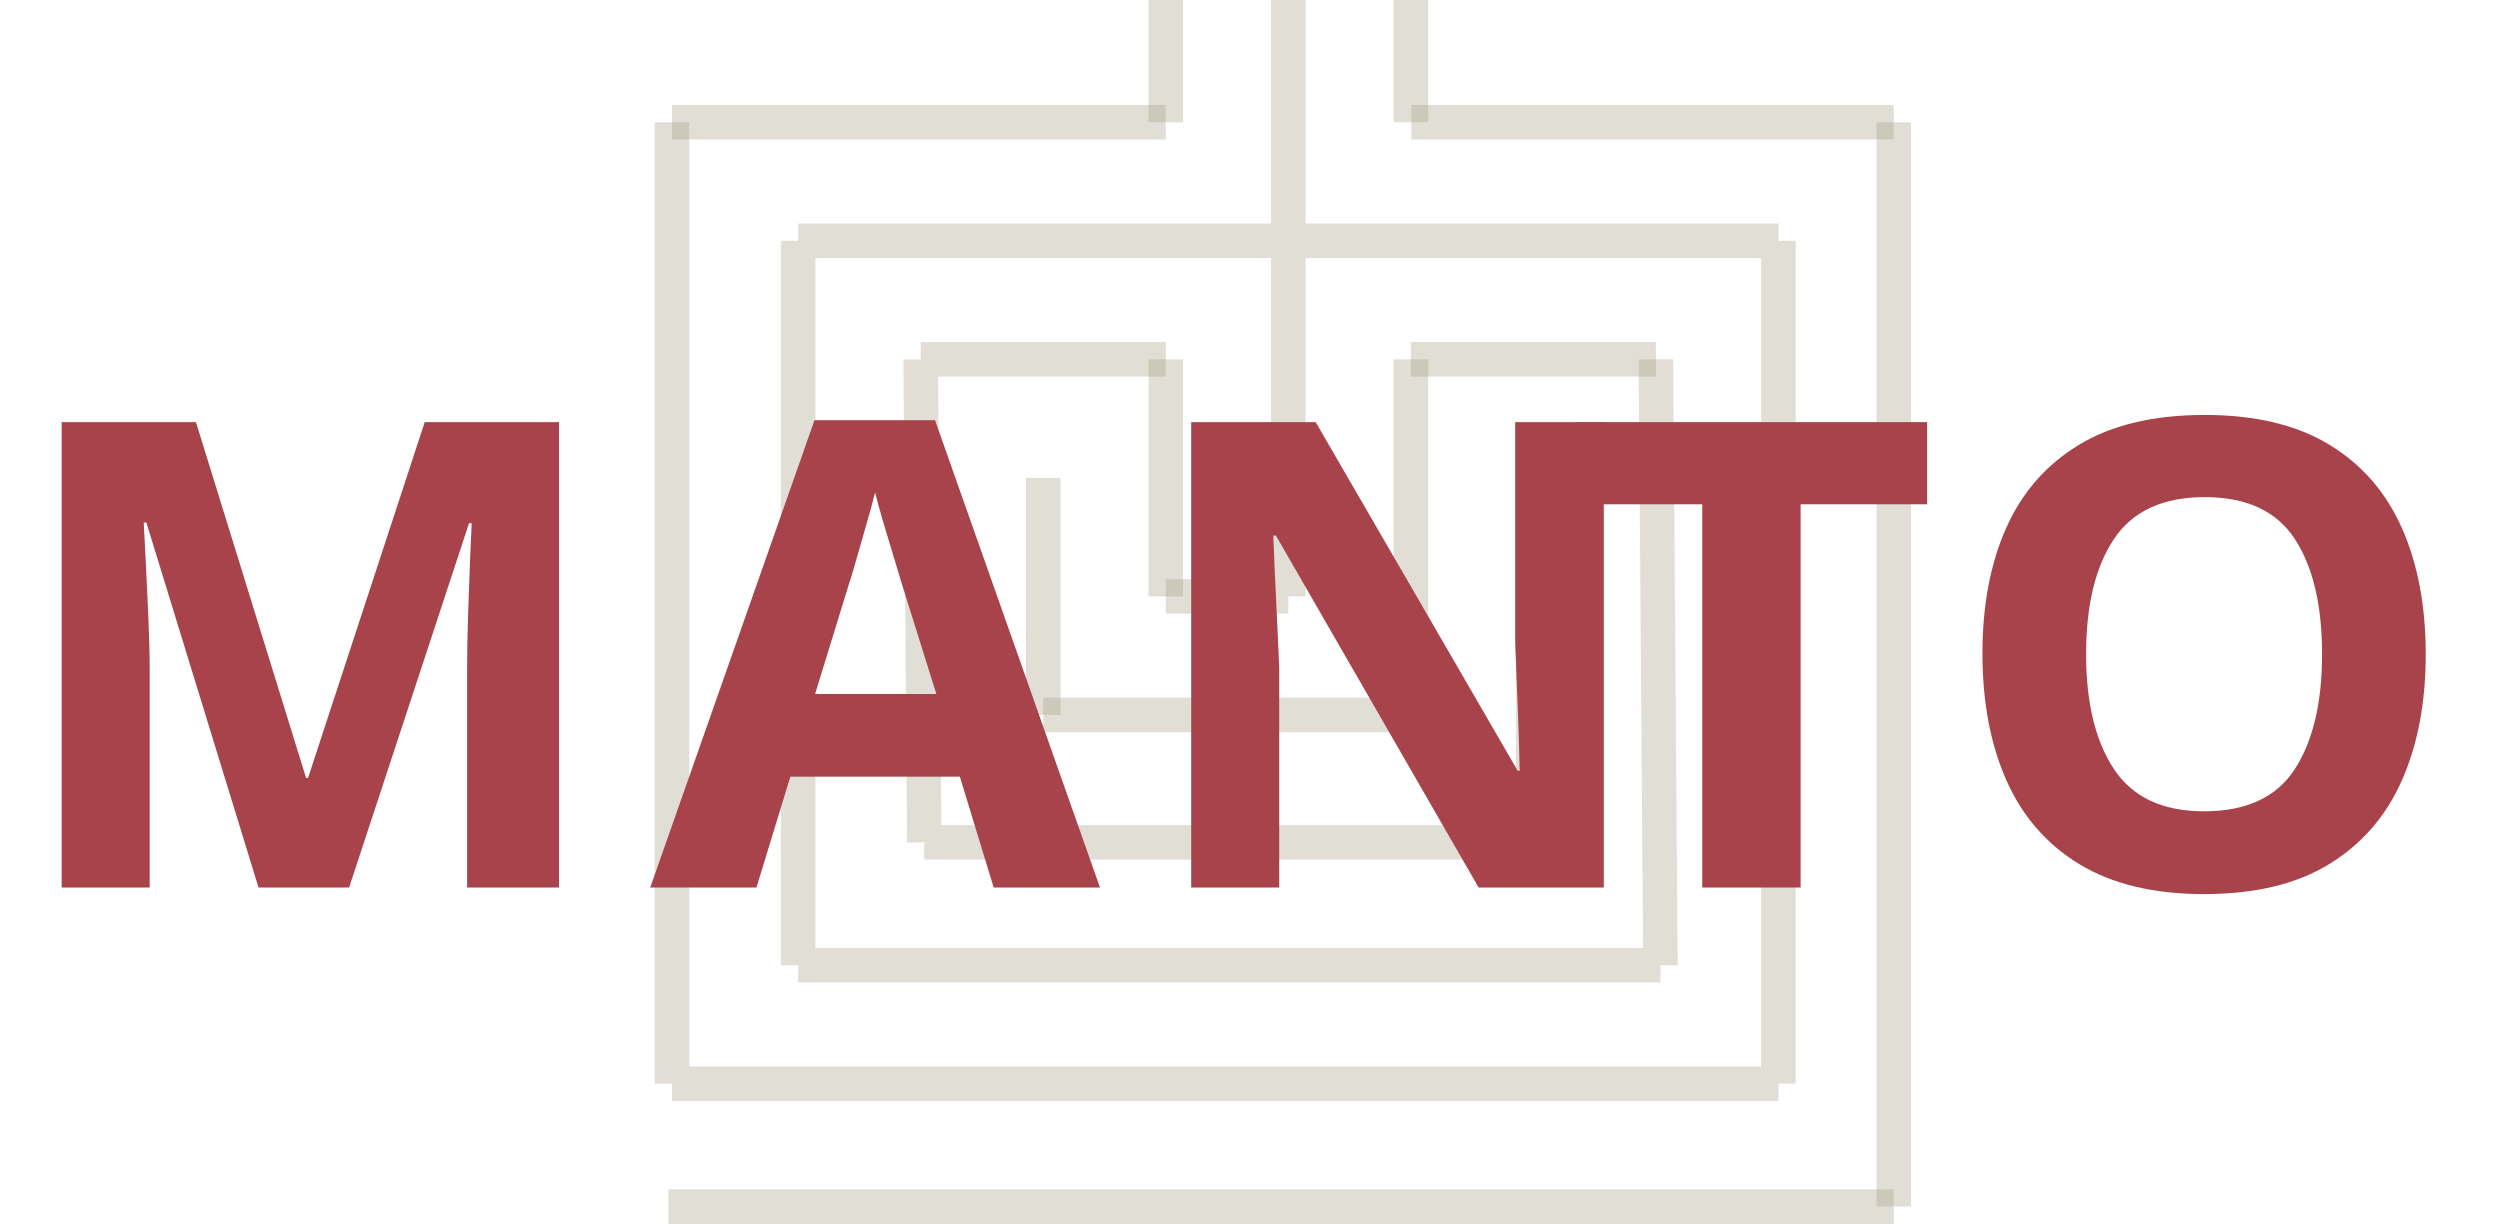
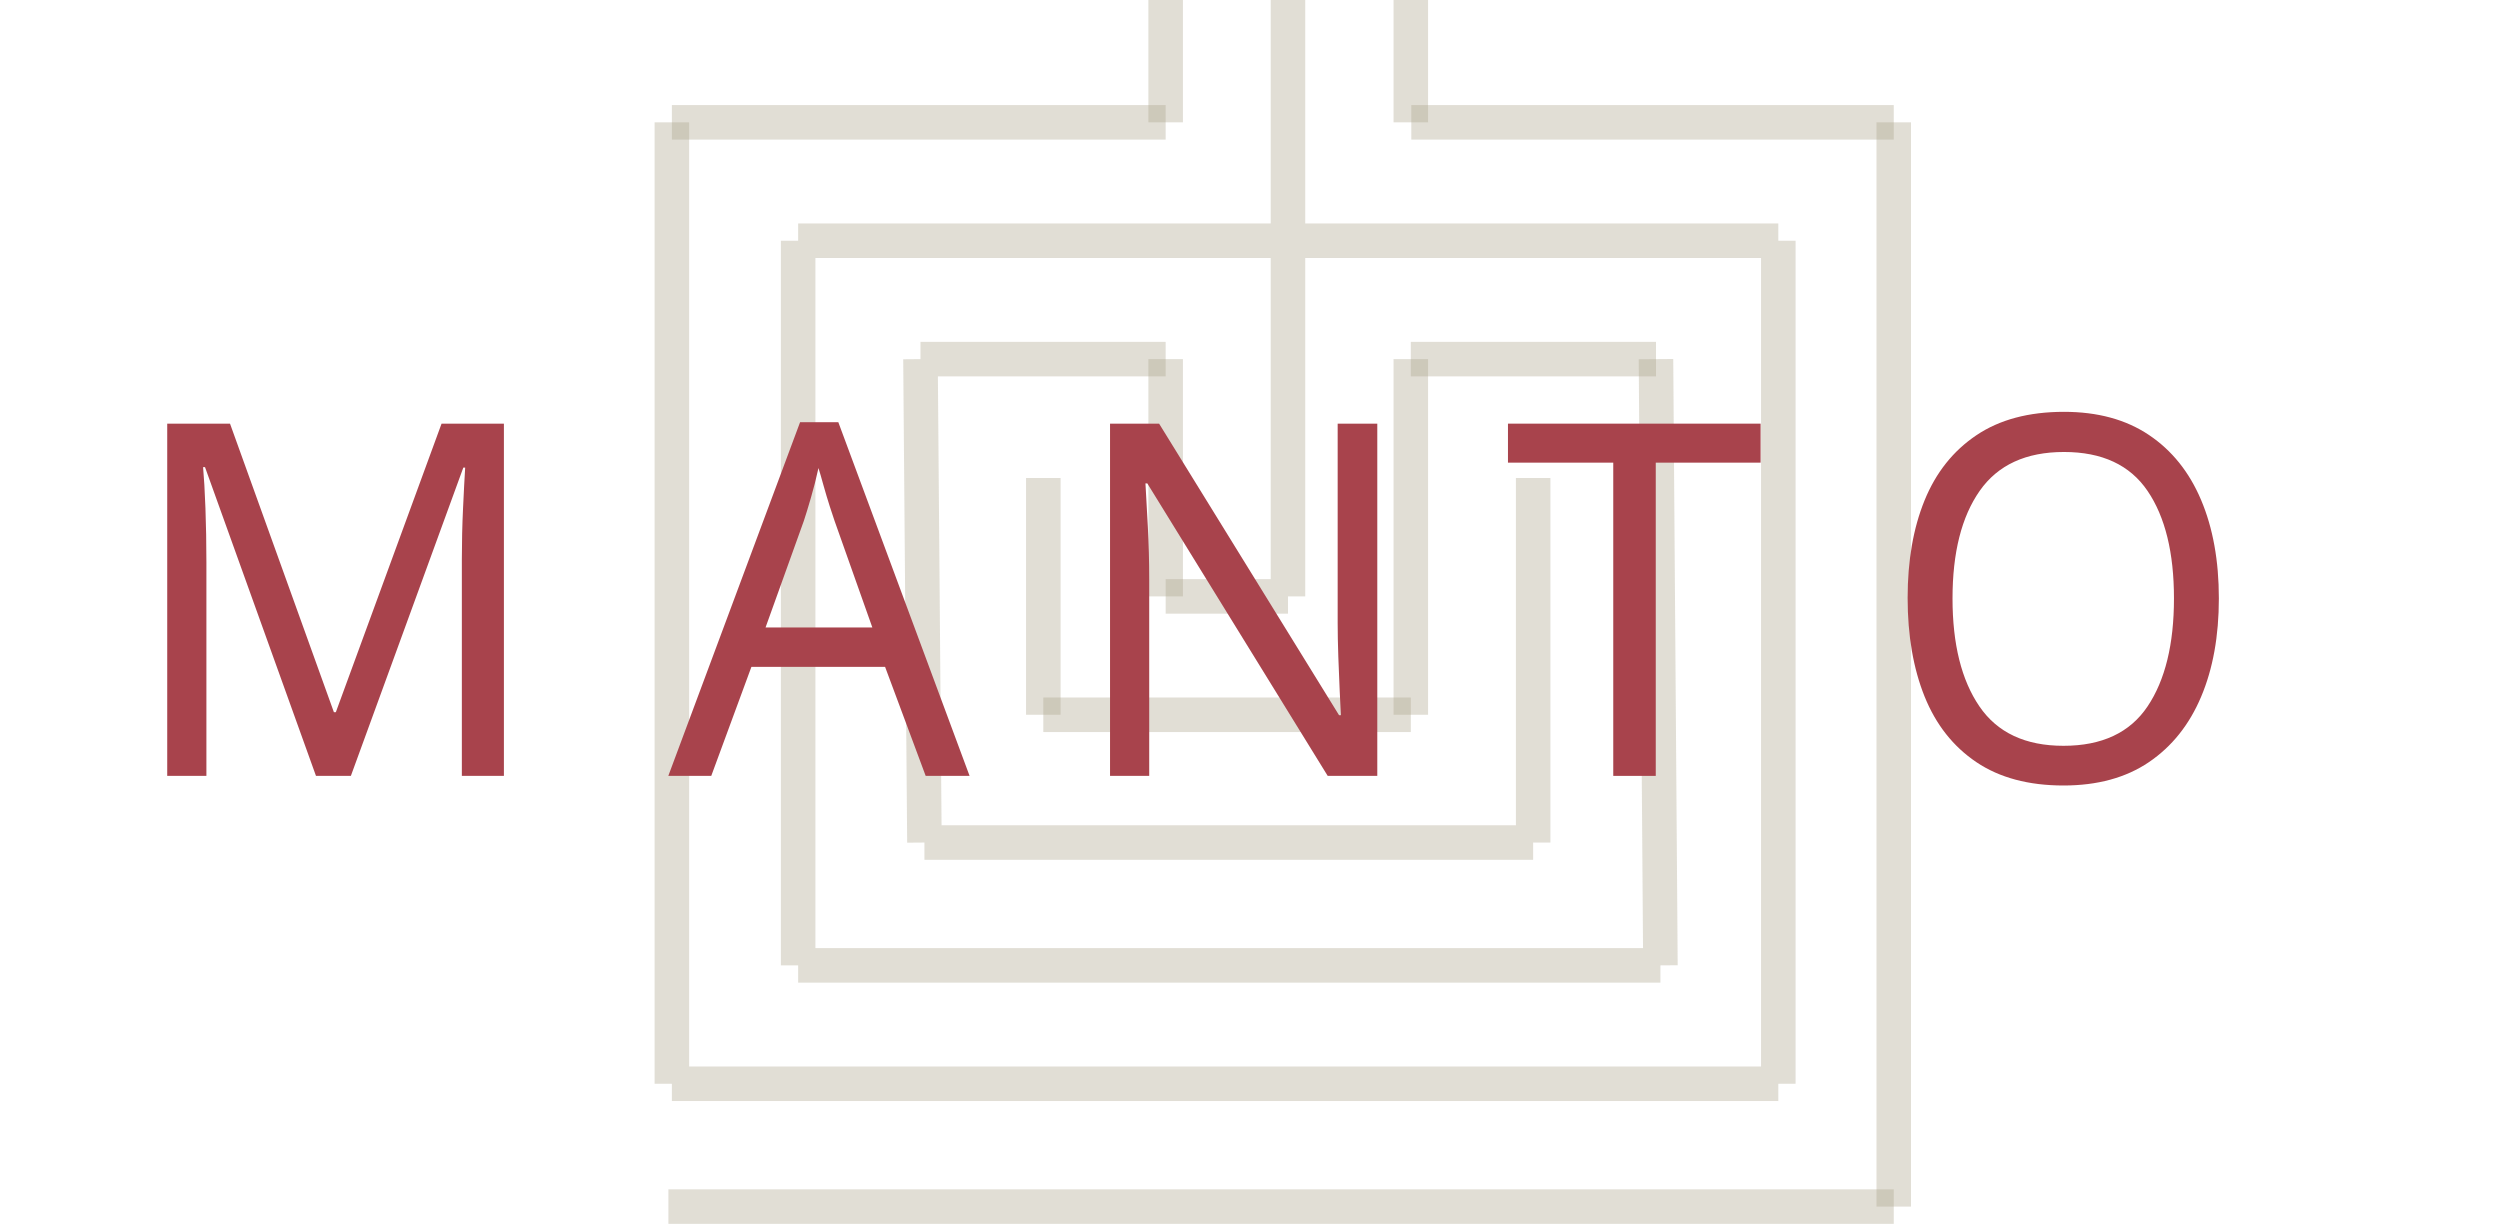
- <svg xmlns="http://www.w3.org/2000/svg" viewBox="0 0 506.77 248.09">
-   <defs>
-     <style>.cls-1,.cls-3{opacity:0.35;}.cls-2,.cls-3{fill:none;stroke:#a8a087;stroke-miterlimit:10;stroke-width:7px;}.cls-4{font-size:132.12px;fill:#a8434c;font-family:OrpheusPro-Bold, Orpheus Pro;font-weight:700;letter-spacing:0.05em;}.cls-5{letter-spacing:0.03em;}.cls-6{letter-spacing:0.05em;}</style>
-   </defs>
-   <g id="Layer_2" data-name="Layer 2">
-     <g id="Layer_1-2" data-name="Layer 1">
-       <g class="cls-1">
-         <line class="cls-2" x1="136.22" y1="219.67" x2="360.5" y2="219.67" />
-         <line class="cls-2" x1="161.79" y1="195.67" x2="336.59" y2="195.67" />
-         <line class="cls-2" x1="187.36" y1="170.75" x2="310.82" y2="170.75" />
-         <line class="cls-2" x1="236.31" y1="120.9" x2="261.15" y2="120.9" />
-         <line class="cls-2" x1="186.63" y1="72.84" x2="236.31" y2="72.84" />
-         <line class="cls-2" x1="161.79" y1="48.81" x2="360.5" y2="48.81" />
-         <line class="cls-2" x1="360.5" y1="48.81" x2="360.5" y2="219.67" />
-         <line class="cls-2" x1="335.66" y1="72.84" x2="336.59" y2="195.67" />
-         <line class="cls-2" x1="310.82" y1="96.87" x2="310.82" y2="170.75" />
-         <line class="cls-2" x1="285.99" x2="285.99" y2="24.78" />
-         <line class="cls-2" x1="261.15" x2="261.15" y2="120.9" />
-         <line class="cls-2" x1="236.31" x2="236.31" y2="24.78" />
-         <line class="cls-2" x1="211.47" y1="96.87" x2="211.47" y2="144.93" />
-         <line class="cls-2" x1="186.63" y1="72.84" x2="187.36" y2="170.75" />
-         <line class="cls-2" x1="161.79" y1="48.81" x2="161.79" y2="195.67" />
-         <line class="cls-2" x1="136.22" y1="24.78" x2="136.22" y2="219.67" />
-         <line class="cls-2" x1="383.88" y1="24.78" x2="383.88" y2="244.59" />
+ <svg xmlns="http://www.w3.org/2000/svg" version="1.1" id="Layer_1" x="0px" y="0px" viewBox="0 0 506.8 248.1" style="enable-background:new 0 0 506.8 248.1;" xml:space="preserve">
+   <style type="text/css">
+ 	.st0{opacity:0.35;}
+ 	.st1{fill:none;stroke:#A8A087;stroke-width:7;stroke-miterlimit:10;}
+ 	.st2{opacity:0.35;fill:none;stroke:#A8A087;stroke-width:7;stroke-miterlimit:10;enable-background:new    ;}
+ 	.st3{fill:#A8434C;}
+ 	.st4{font-family:'LibreBaskerville-Bold';}
+ 	.st5{font-size:100px;}
+ 	.st6{letter-spacing:2.1;}
+ 	.st7{font-size:103.058px;}
+ 	.st8{letter-spacing:2.2;}
+ </style>
+   <g id="Layer_2_1_">
+     <g id="Layer_1-2">
+       <g class="st0">
+         <line class="st1" x1="136.2" y1="219.7" x2="360.5" y2="219.7" />
+         <line class="st1" x1="161.8" y1="195.7" x2="336.6" y2="195.7" />
+         <line class="st1" x1="187.4" y1="170.8" x2="310.8" y2="170.8" />
+         <line class="st1" x1="236.3" y1="120.9" x2="261.1" y2="120.9" />
+         <line class="st1" x1="186.6" y1="72.8" x2="236.3" y2="72.8" />
+         <line class="st1" x1="161.8" y1="48.8" x2="360.5" y2="48.8" />
+         <line class="st1" x1="360.5" y1="48.8" x2="360.5" y2="219.7" />
+         <line class="st1" x1="335.7" y1="72.8" x2="336.6" y2="195.7" />
+         <line class="st1" x1="310.8" y1="96.9" x2="310.8" y2="170.8" />
+         <line class="st1" x1="286" y1="0" x2="286" y2="24.8" />
+         <line class="st1" x1="261.1" y1="0" x2="261.1" y2="120.9" />
+         <line class="st1" x1="236.3" y1="0" x2="236.3" y2="24.8" />
+         <line class="st1" x1="211.5" y1="96.9" x2="211.5" y2="144.9" />
+         <line class="st1" x1="186.6" y1="72.8" x2="187.4" y2="170.8" />
+         <line class="st1" x1="161.8" y1="48.8" x2="161.8" y2="195.7" />
+         <line class="st1" x1="136.2" y1="24.8" x2="136.2" y2="219.7" />
+         <line class="st1" x1="383.9" y1="24.8" x2="383.9" y2="244.6" />
      </g>
-       <line class="cls-3" x1="236.31" y1="72.84" x2="236.31" y2="120.9" />
-       <line class="cls-3" x1="285.99" y1="72.84" x2="285.99" y2="144.93" />
-       <line class="cls-3" x1="285.99" y1="72.84" x2="335.66" y2="72.84" />
-       <line class="cls-3" x1="136.22" y1="24.78" x2="236.31" y2="24.78" />
-       <line class="cls-3" x1="135.48" y1="244.59" x2="383.88" y2="244.59" />
-       <line class="cls-3" x1="211.47" y1="144.93" x2="285.99" y2="144.93" />
-       <line class="cls-3" x1="286.09" y1="24.78" x2="383.88" y2="24.78" />
-       <text class="cls-4" transform="translate(0.61 179.91)">MAN<tspan class="cls-5" x="316.17" y="0">T</tspan>
-         <tspan class="cls-6" x="393.59" y="0">O</tspan>
-       </text>
-       <text class="cls-1" />
+       <line class="st2" x1="236.3" y1="72.8" x2="236.3" y2="120.9" />
+       <line class="st2" x1="286" y1="72.8" x2="286" y2="144.9" />
+       <line class="st2" x1="286" y1="72.8" x2="335.7" y2="72.8" />
+       <line class="st2" x1="136.2" y1="24.8" x2="236.3" y2="24.8" />
+       <line class="st2" x1="135.5" y1="244.6" x2="383.9" y2="244.6" />
+       <line class="st2" x1="211.5" y1="144.9" x2="286" y2="144.9" />
+       <line class="st2" x1="286.1" y1="24.8" x2="383.9" y2="24.8" />
+       <text transform="matrix(0.9573 0 0 1 24.6108 157.2871)" class="st3 st4 st5 st6">M</text>
+       <text transform="matrix(0.9573 0 0 1 135.4799 157.2874)" class="st3 st4 st5 st6">A</text>
+       <text transform="matrix(0.9573 0 0 1 215.7378 157.2876)" class="st3 st4 st5 st6">N</text>
+       <text transform="matrix(0.9573 0 0 1 304.7378 157.2874)" class="st3 st4 st5 st6">T</text>
+       <text transform="matrix(0.9289 0 0 1 380.8799 158.2051)" class="st3 st4 st7 st8">O</text>
    </g>
  </g>
</svg>
